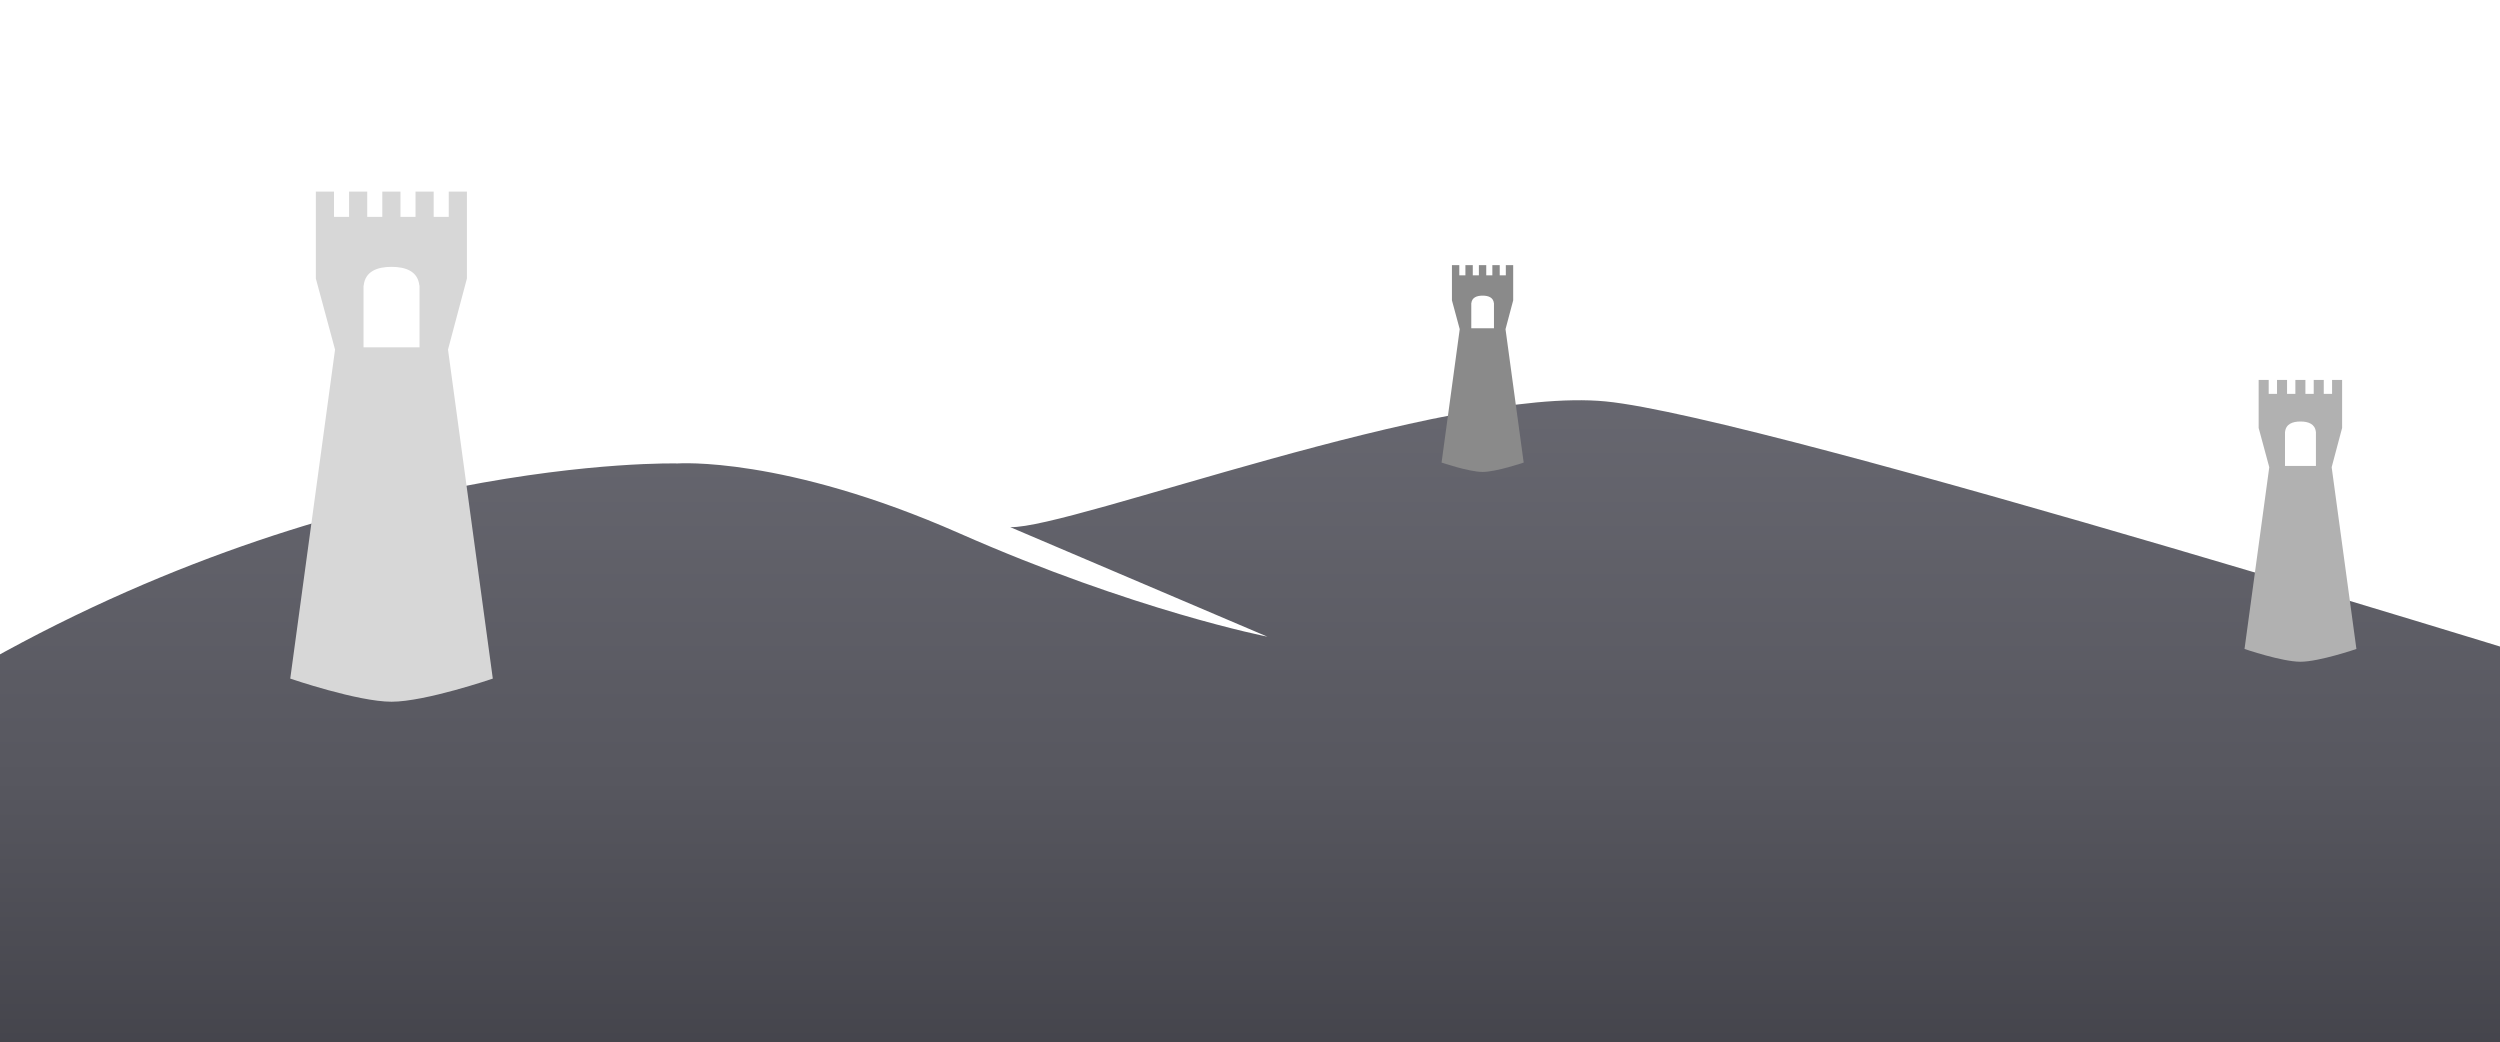
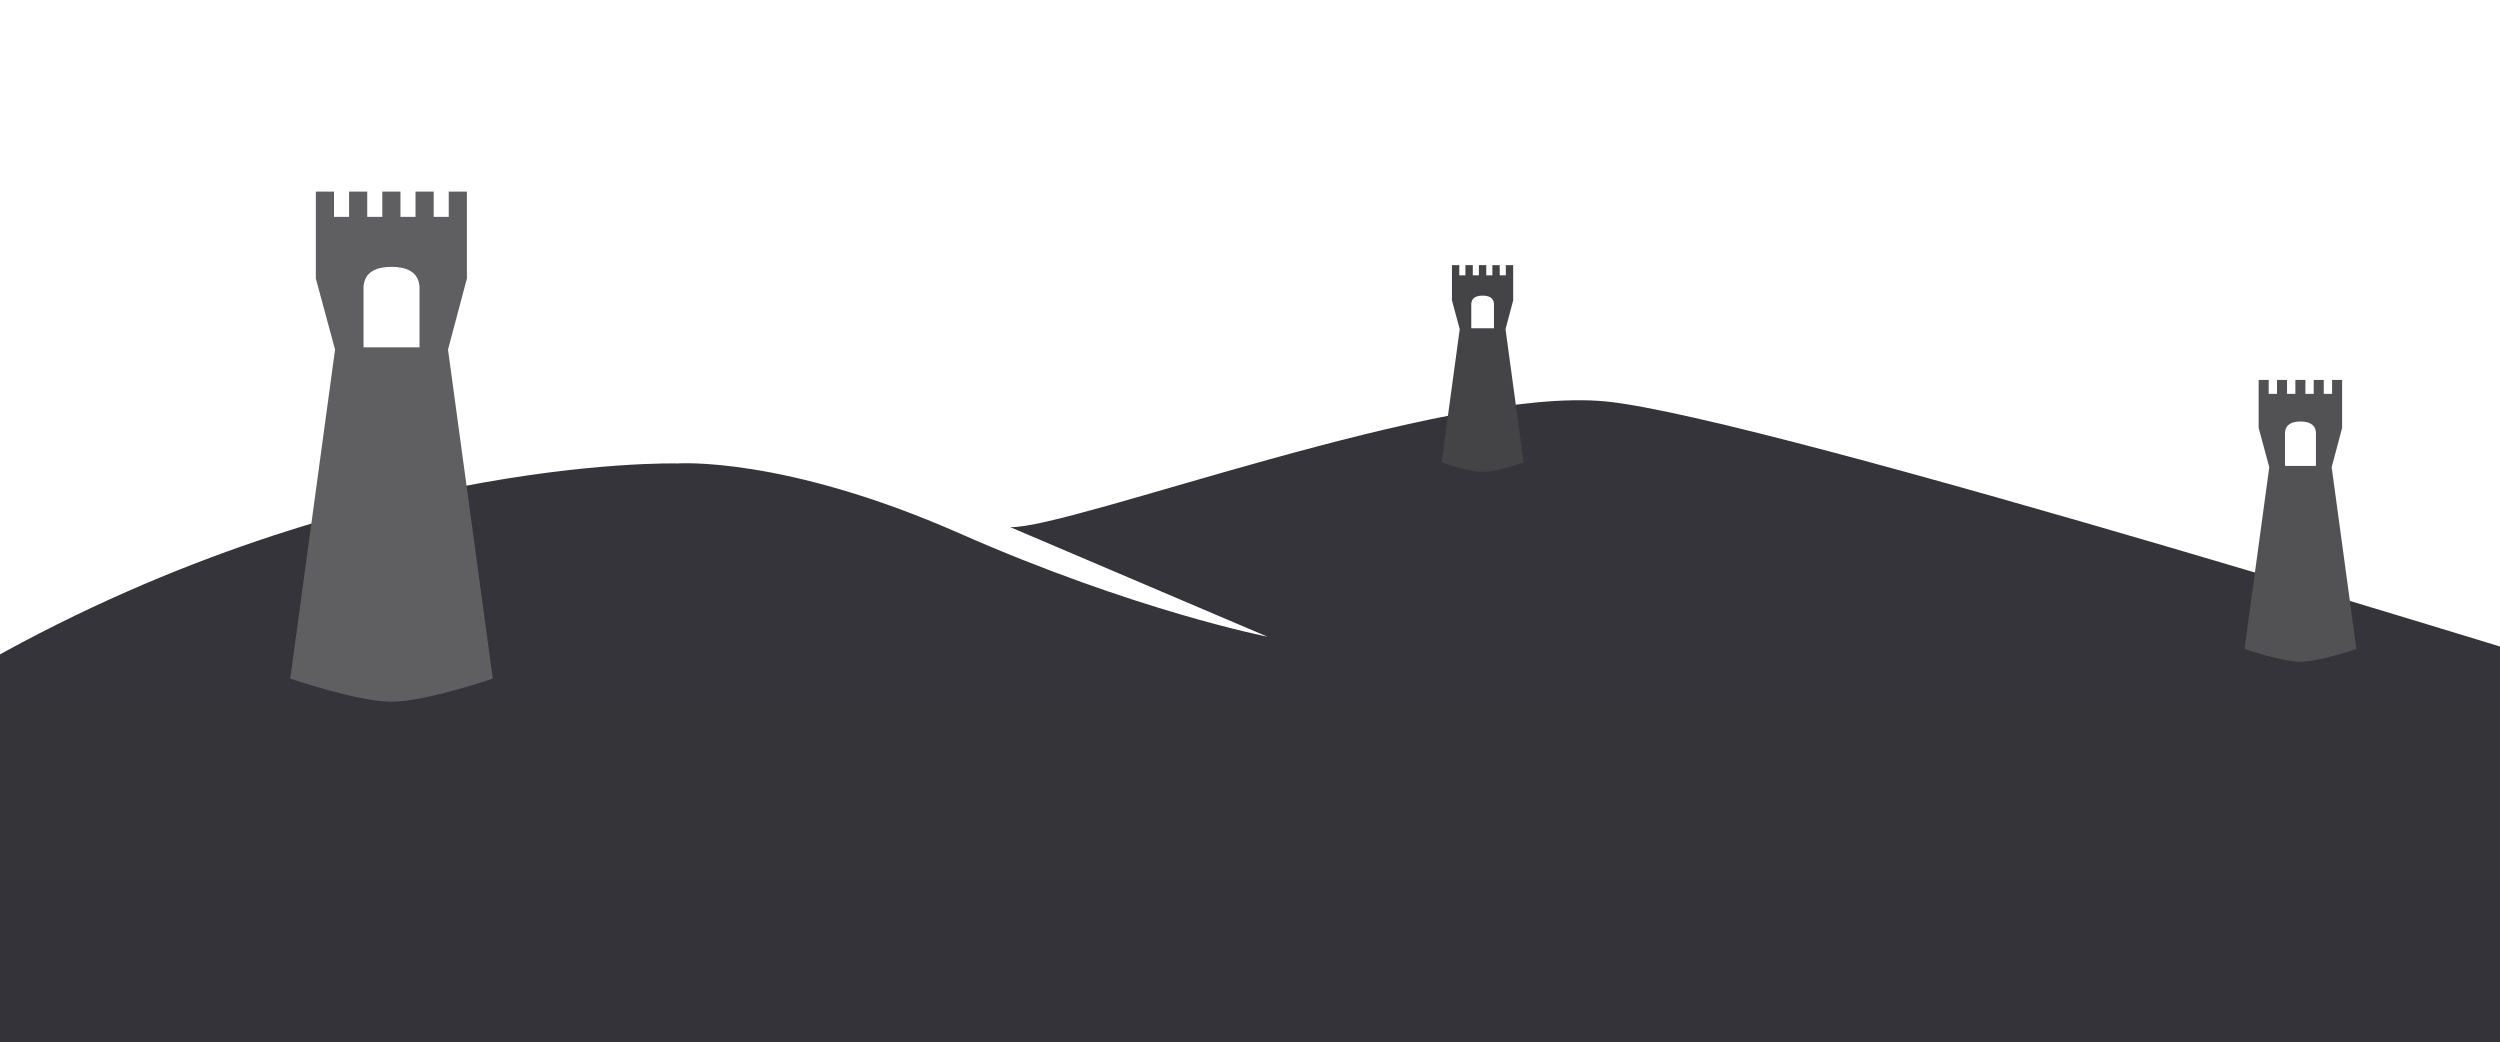
<svg xmlns="http://www.w3.org/2000/svg" width="100%" height="100%" viewBox="0 0 6000 2500" version="1.1" xml:space="preserve" style="fill-rule:evenodd;clip-rule:evenodd;stroke-linejoin:round;stroke-miterlimit:2;">
-   <path d="M6077.538,1778.062l761.583,0l0,2106.354l-7307.067,0l-0,-2106.354l230.921,0c-5.508,-41.125 31.296,-87.646 119.458,-140.246c918.267,-547.854 1743.463,-525.525 1743.463,-525.525c0,0 254.383,-18.612 676.292,167.521c421.904,186.133 739.521,248.179 739.521,248.179l-617.054,-262.817c146.654,3.488 1043.983,-339.017 1428.662,-301.792c384.679,37.225 2425.958,674.433 2425.958,674.433l-201.733,33.058l0,107.188l-0.004,0Z" style="fill:url(#_Linear1);" />
-   <path d="M1120.592,459.806l0,208.686l-45.386,170.504l107.524,789.652c0,0 -162.045,55.5 -243.068,55.5c-81.023,0 -243.068,-55.5 -243.068,-55.5l107.524,-789.652l-46.096,-170.504l0,-208.686l43.598,0l0,60.596l36.145,0l0,-60.596l43.598,0l0,60.596l36.145,0l0,-60.596l43.598,0l0,60.596l36.145,0l0,-60.596l43.598,0l0,60.596l36.145,0l0,-60.596l43.598,0Zm-248.113,373.8l134.366,0l0,-148.277l-0.356,0c-3.485,-33.816 -32.096,-44.882 -66.826,-44.882c-34.731,0 -63.342,11.066 -66.826,44.882l-0.356,0l0,148.277Z" style="fill:#d7d7d7;" />
-   <path d="M3631.64,636.296l0,84.598l-18.399,69.12l43.589,320.113c0,0 -65.691,22.499 -98.536,22.499c-32.845,0 -98.536,-22.499 -98.536,-22.499l43.589,-320.113l-18.687,-69.12l0,-84.598l17.674,0l0,24.565l14.653,0l0,-24.565l17.674,0l0,24.565l14.653,0l0,-24.565l17.674,0l0,24.565l14.653,0l0,-24.565l17.674,0l0,24.565l14.653,0l0,-24.565l17.674,0Zm-100.581,151.533l54.47,0l0,-60.109l-0.144,0c-1.413,-13.709 -13.011,-18.195 -27.09,-18.195c-14.079,0 -25.678,4.486 -27.09,18.195l-0.144,0l0,60.109Z" style="fill:#8a8a8a;" />
-   <path d="M5621.067,911.817l0,115.285l-25.073,94.192l59.4,436.229c0,0 -89.519,30.66 -134.278,30.66c-44.759,0 -134.278,-30.66 -134.278,-30.66l59.4,-436.229l-25.465,-94.192l0,-115.285l24.085,0l0,33.475l19.968,0l0,-33.475l24.085,0l0,33.475l19.968,0l0,-33.475l24.085,0l0,33.475l19.968,0l0,-33.475l24.085,0l0,33.475l19.968,0l0,-33.475l24.085,0Zm-137.065,206.499l74.228,0l0,-81.913l-0.197,0c-1.925,-18.681 -17.731,-24.795 -36.917,-24.795c-19.186,0 -34.992,6.113 -36.917,24.795l-0.197,0l0,81.913Z" style="fill:#b1b1b1;" />
+   <path d="M6077.538,1778.062L6839.121,1778.062L6839.121,3884.416L-467.946,3884.416L-467.946,1778.062L-237.025,1778.062C-242.533,1736.937 -205.729,1690.416 -117.567,1637.816C800.7,1089.962 1625.896,1112.291 1625.896,1112.291C1625.896,1112.291 1880.279,1093.679 2302.188,1279.812C2724.092,1465.945 3041.709,1527.991 3041.709,1527.991L2424.655,1265.174C2571.309,1268.662 3468.638,926.157 3853.317,963.382C4237.996,1000.607 6279.275,1637.815 6279.275,1637.815L6077.542,1670.873L6077.542,1778.061L6077.538,1778.061L6077.538,1778.062Z" style="fill:url(#_Linear1);" />
+   <path d="M1120.592,459.806L1120.592,668.492L1075.206,838.996L1182.73,1628.648C1182.73,1628.648 1020.685,1684.148 939.662,1684.148C858.639,1684.148 696.594,1628.648 696.594,1628.648L804.118,838.996L758.022,668.492L758.022,459.806L801.62,459.806L801.62,520.402L837.765,520.402L837.765,459.806L881.363,459.806L881.363,520.402L917.508,520.402L917.508,459.806L961.106,459.806L961.106,520.402L997.251,520.402L997.251,459.806L1040.849,459.806L1040.849,520.402L1076.994,520.402L1076.994,459.806L1120.592,459.806ZM872.479,833.606L1006.845,833.606L1006.845,685.329L1006.489,685.329C1003.004,651.513 974.393,640.447 939.663,640.447C904.932,640.447 876.321,651.513 872.837,685.329L872.481,685.329L872.481,833.606L872.479,833.606Z" style="fill:rgb(95,95,98);" />
+   <path d="M3631.64,636.296L3631.64,720.894L3613.241,790.014L3656.83,1110.127C3656.83,1110.127 3591.139,1132.626 3558.294,1132.626C3525.449,1132.626 3459.758,1110.127 3459.758,1110.127L3503.347,790.014L3484.66,720.894L3484.66,636.296L3502.334,636.296L3502.334,660.861L3516.987,660.861L3516.987,636.296L3534.661,636.296L3534.661,660.861L3549.314,660.861L3549.314,636.296L3566.988,636.296L3566.988,660.861L3581.641,660.861L3581.641,636.296L3599.315,636.296L3599.315,660.861L3613.968,660.861L3613.968,636.296L3631.642,636.296L3631.64,636.296ZM3531.059,787.829L3585.529,787.829L3585.529,727.72L3585.385,727.72C3583.972,714.011 3572.374,709.525 3558.295,709.525C3544.216,709.525 3532.617,714.011 3531.205,727.72L3531.061,727.72L3531.061,787.829L3531.059,787.829Z" style="fill:rgb(68,68,71);" />
+   <path d="M5621.067,911.817L5621.067,1027.102L5595.994,1121.294L5655.394,1557.523C5655.394,1557.523 5565.875,1588.183 5521.116,1588.183C5476.357,1588.183 5386.838,1557.523 5386.838,1557.523L5446.238,1121.294L5420.773,1027.102L5420.773,911.817L5444.858,911.817L5444.858,945.292L5464.826,945.292L5464.826,911.817L5488.911,911.817L5488.911,945.292L5508.879,945.292L5508.879,911.817L5532.964,911.817L5532.964,945.292L5552.932,945.292L5552.932,911.817L5577.017,911.817L5577.017,945.292L5596.985,945.292L5596.985,911.817L5621.07,911.817L5621.067,911.817ZM5484.002,1118.316L5558.23,1118.316L5558.23,1036.403L5558.033,1036.403C5556.108,1017.722 5540.302,1011.608 5521.116,1011.608C5501.93,1011.608 5486.124,1017.721 5484.199,1036.403L5484.002,1036.403L5484.002,1118.316Z" style="fill:rgb(82,82,85);" />
  <defs>
    <linearGradient id="_Linear1" x1="0" y1="0" x2="1" y2="0" gradientUnits="userSpaceOnUse" gradientTransform="matrix(0,-3533.933,3533.933,0,3000,3884.416)">
-       <stop offset="0" style="stop-color:#1e1e24;stop-opacity:1" />
-       <stop offset="0.57" style="stop-color:#57575f;stop-opacity:1" />
-       <stop offset="1" style="stop-color:#71717a;stop-opacity:1" />
+       <stop offset="0" style="stop-color:rgb(50,50,55);stop-opacity:1" />
+       <stop offset="1" style="stop-color:rgb(53,53,59);stop-opacity:1" />
    </linearGradient>
  </defs>
</svg>
